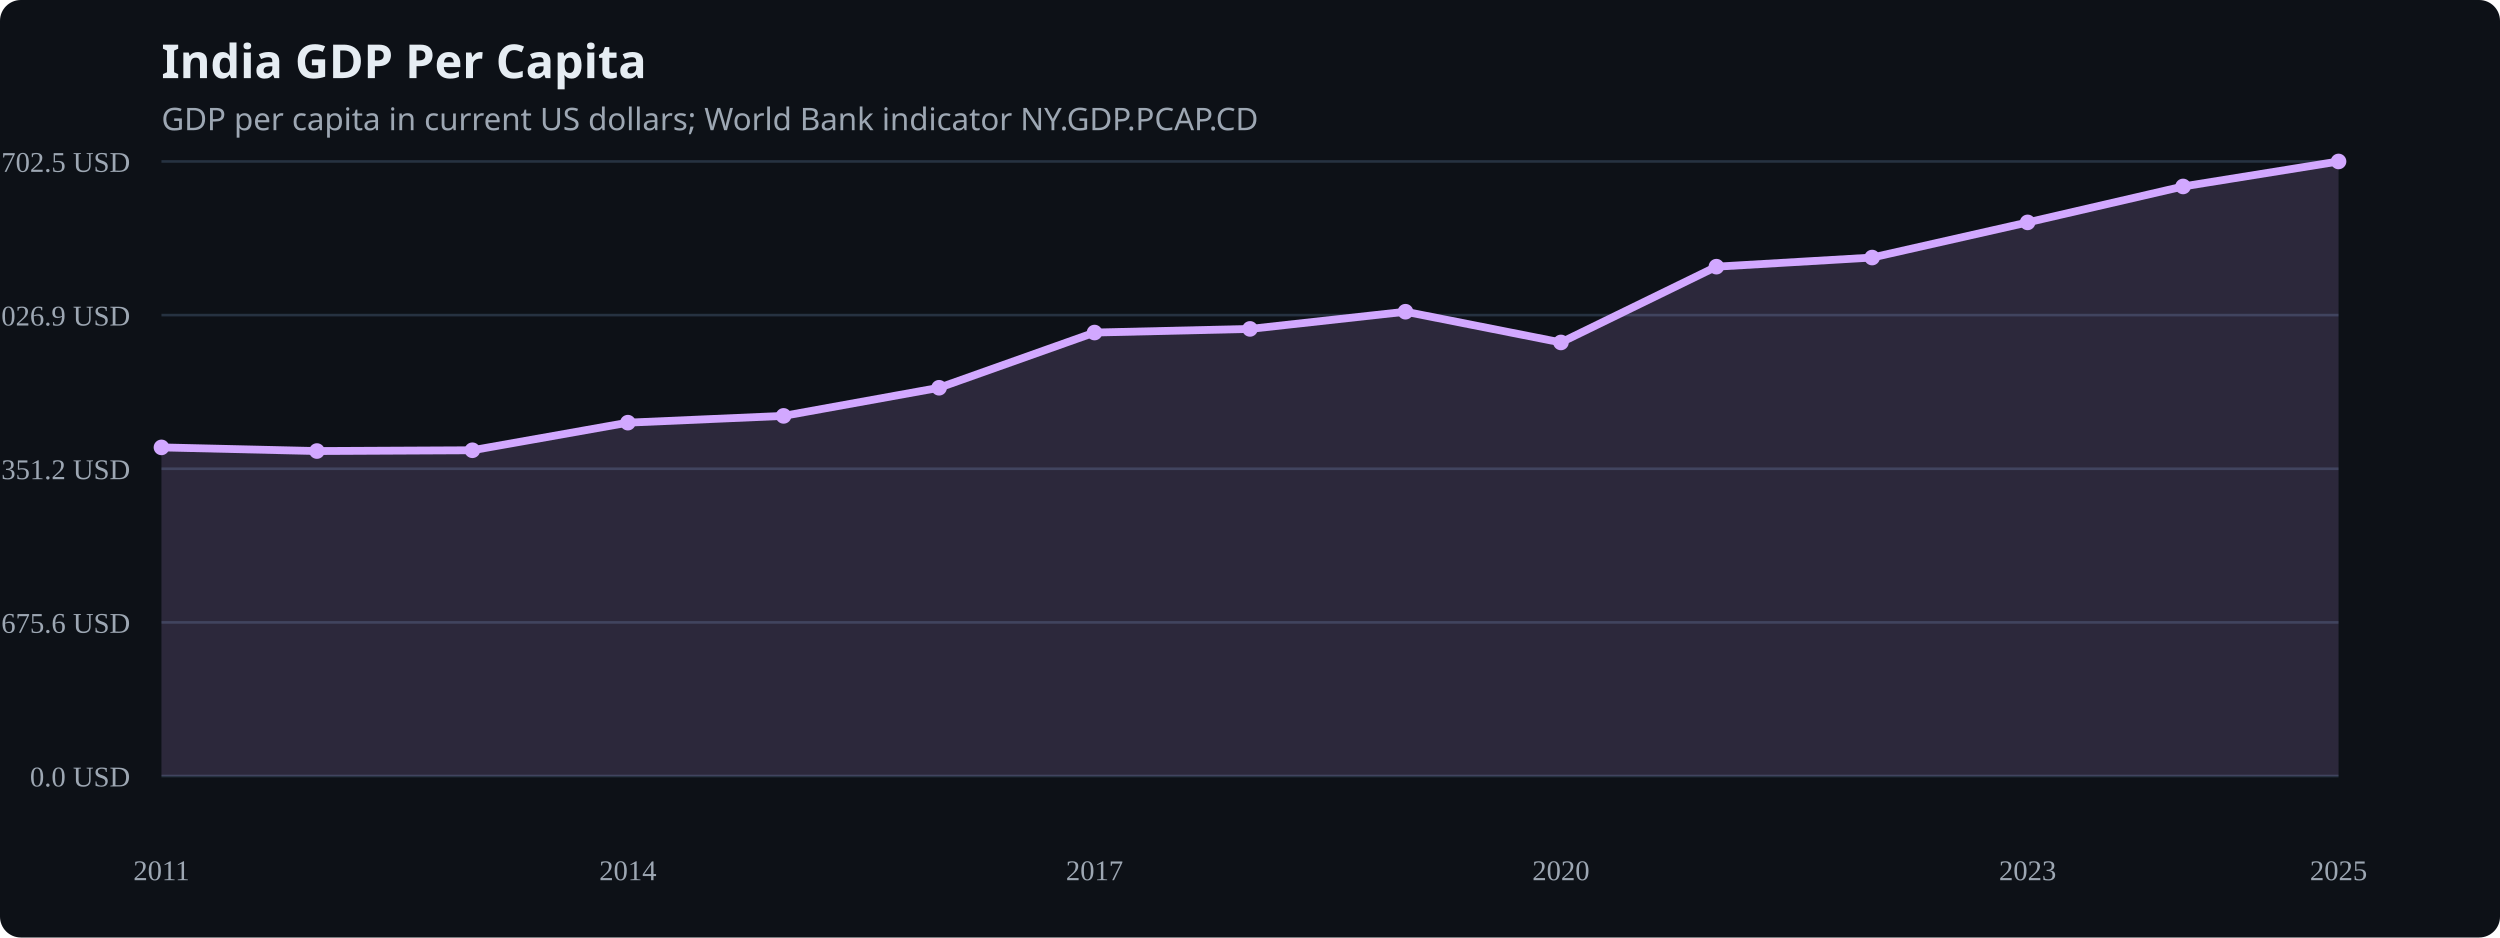
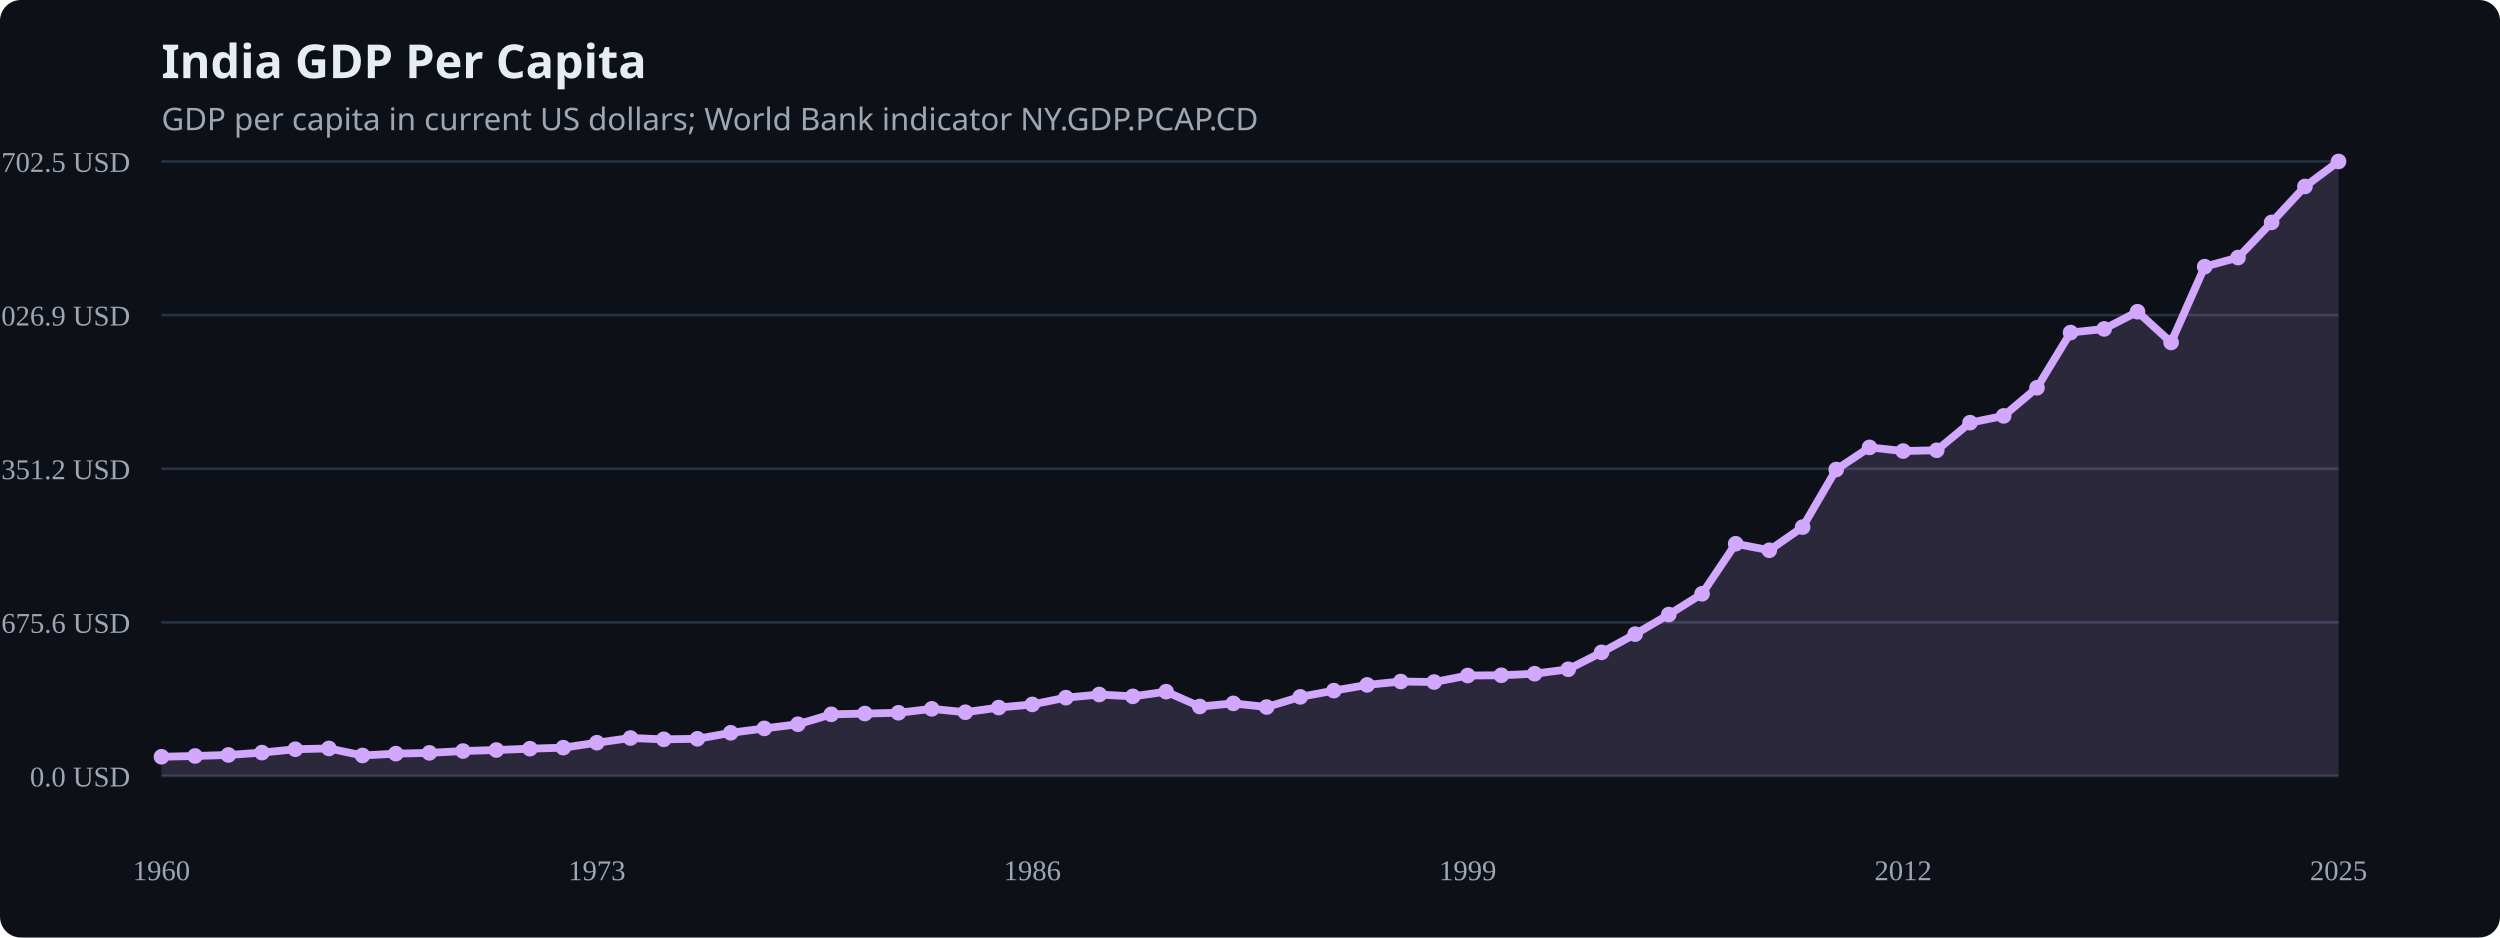
<svg xmlns="http://www.w3.org/2000/svg" width="960" height="360" viewBox="0 0 960 360" role="img" aria-label="India GDP Per Capita">
  <rect width="100%" height="100%" fill="#0d1117" rx="8" />
  <text x="62" y="30" fill="#e6edf3" font-size="18" font-family="system-ui, sans-serif" font-weight="700">India GDP Per Capita</text>
  <text x="62" y="50" fill="#9da7b3" font-size="12" font-family="system-ui, sans-serif">GDP per capita in current US dollars; World Bank indicator NY.GDP.PCAP.CD</text>
  <line x1="62" y1="62.0" x2="898" y2="62.0" stroke="#263241" stroke-width="1" />
  <text x="50" y="66.0" text-anchor="end" fill="#9da7b3" font-size="11">2702.5 USD</text>
  <line x1="62" y1="121.0" x2="898" y2="121.0" stroke="#263241" stroke-width="1" />
  <text x="50" y="125.0" text-anchor="end" fill="#9da7b3" font-size="11">2026.9 USD</text>
  <line x1="62" y1="180.0" x2="898" y2="180.0" stroke="#263241" stroke-width="1" />
  <text x="50" y="184.0" text-anchor="end" fill="#9da7b3" font-size="11">1351.2 USD</text>
  <line x1="62" y1="239.0" x2="898" y2="239.0" stroke="#263241" stroke-width="1" />
  <text x="50" y="243.0" text-anchor="end" fill="#9da7b3" font-size="11">675.6 USD</text>
  <line x1="62" y1="298.0" x2="898" y2="298.0" stroke="#263241" stroke-width="1" />
  <text x="50" y="302.0" text-anchor="end" fill="#9da7b3" font-size="11">0.0 USD</text>
-   <polygon points="62,298 62.0,171.8 121.7,173.2 181.4,172.9 241.1,162.3 300.9,159.7 360.6,148.9 420.3,127.7 480.0,126.3 539.7,119.7 599.4,131.5 659.1,102.4 718.9,98.9 778.6,85.4 838.3,71.6 898.0,62.0 898,298" fill="#d2a8ff" opacity="0.16" />
-   <polyline points="62.0,171.8 121.7,173.2 181.4,172.9 241.1,162.3 300.9,159.7 360.6,148.9 420.3,127.7 480.0,126.3 539.7,119.7 599.4,131.5 659.1,102.4 718.9,98.9 778.6,85.4 838.3,71.6 898.0,62.0" fill="none" stroke="#d2a8ff" stroke-width="3" stroke-linejoin="round" stroke-linecap="round" />
-   <circle cx="62.0" cy="171.8" r="3" fill="#d2a8ff" />
-   <circle cx="121.7" cy="173.2" r="3" fill="#d2a8ff" />
-   <circle cx="181.4" cy="172.9" r="3" fill="#d2a8ff" />
-   <circle cx="241.1" cy="162.3" r="3" fill="#d2a8ff" />
-   <circle cx="300.9" cy="159.7" r="3" fill="#d2a8ff" />
-   <circle cx="360.6" cy="148.9" r="3" fill="#d2a8ff" />
-   <circle cx="420.3" cy="127.7" r="3" fill="#d2a8ff" />
-   <circle cx="480.0" cy="126.3" r="3" fill="#d2a8ff" />
-   <circle cx="539.7" cy="119.7" r="3" fill="#d2a8ff" />
-   <circle cx="599.4" cy="131.5" r="3" fill="#d2a8ff" />
-   <circle cx="659.1" cy="102.4" r="3" fill="#d2a8ff" />
-   <circle cx="718.9" cy="98.9" r="3" fill="#d2a8ff" />
-   <circle cx="778.6" cy="85.4" r="3" fill="#d2a8ff" />
-   <circle cx="838.3" cy="71.6" r="3" fill="#d2a8ff" />
+   <polygon points="62,298 62.0,290.6 74.9,290.3 87.7,289.9 100.6,289.0 113.4,287.7 126.3,287.4 139.2,290.1 152.0,289.4 164.9,289.1 177.8,288.4 190.6,288.0 203.5,287.5 216.3,287.1 229.2,285.2 242.1,283.4 254.9,283.9 267.8,283.7 280.6,281.4 293.5,279.7 306.4,278.1 319.2,274.3 332.1,274.0 345.0,273.7 357.8,272.2 370.7,273.5 383.5,271.7 396.4,270.5 409.3,267.9 422.1,266.7 435.0,267.4 447.8,265.6 460.7,271.3 473.6,270.1 486.4,271.5 499.3,267.6 512.2,265.2 525.0,263.0 537.9,261.7 550.7,261.9 563.6,259.4 576.5,259.3 589.3,258.7 602.2,257.0 615.0,250.5 627.9,243.5 640.8,236.0 653.6,228.0 666.5,208.8 679.4,211.3 692.2,202.4 705.1,180.3 717.9,171.8 730.8,173.2 743.7,172.9 756.5,162.3 769.4,159.7 782.2,148.9 795.1,127.7 808.0,126.3 820.8,119.7 833.7,131.5 846.6,102.4 859.4,98.9 872.3,85.4 885.1,71.6 898.0,62.0 898,298" fill="#d2a8ff" opacity="0.16" />
+   <polyline points="62.0,290.6 74.9,290.3 87.7,289.9 100.6,289.0 113.4,287.7 126.3,287.4 139.2,290.1 152.0,289.4 164.9,289.1 177.8,288.4 190.6,288.0 203.5,287.5 216.3,287.1 229.2,285.2 242.1,283.4 254.9,283.9 267.8,283.7 280.6,281.4 293.5,279.7 306.4,278.1 319.2,274.3 332.1,274.0 345.0,273.7 357.8,272.2 370.7,273.5 383.5,271.7 396.4,270.5 409.3,267.9 422.1,266.7 435.0,267.4 447.8,265.6 460.7,271.3 473.6,270.1 486.4,271.5 499.3,267.6 512.2,265.2 525.0,263.0 537.9,261.7 550.7,261.9 563.6,259.4 576.5,259.3 589.3,258.7 602.2,257.0 615.0,250.5 627.9,243.5 640.8,236.0 653.6,228.0 666.5,208.8 679.4,211.3 692.2,202.4 705.1,180.3 717.9,171.8 730.8,173.2 743.7,172.9 756.5,162.3 769.4,159.7 782.2,148.9 795.1,127.7 808.0,126.3 820.8,119.7 833.7,131.5 846.6,102.4 859.4,98.9 872.3,85.4 885.1,71.6 898.0,62.0" fill="none" stroke="#d2a8ff" stroke-width="3" stroke-linejoin="round" stroke-linecap="round" />
+   <circle cx="62.0" cy="290.6" r="3" fill="#d2a8ff" />
+   <circle cx="74.9" cy="290.3" r="3" fill="#d2a8ff" />
+   <circle cx="87.7" cy="289.9" r="3" fill="#d2a8ff" />
+   <circle cx="100.6" cy="289.0" r="3" fill="#d2a8ff" />
+   <circle cx="113.4" cy="287.7" r="3" fill="#d2a8ff" />
+   <circle cx="126.3" cy="287.4" r="3" fill="#d2a8ff" />
+   <circle cx="139.2" cy="290.1" r="3" fill="#d2a8ff" />
+   <circle cx="152.0" cy="289.4" r="3" fill="#d2a8ff" />
+   <circle cx="164.9" cy="289.1" r="3" fill="#d2a8ff" />
+   <circle cx="177.8" cy="288.4" r="3" fill="#d2a8ff" />
+   <circle cx="190.6" cy="288.0" r="3" fill="#d2a8ff" />
+   <circle cx="203.5" cy="287.5" r="3" fill="#d2a8ff" />
+   <circle cx="216.3" cy="287.1" r="3" fill="#d2a8ff" />
+   <circle cx="229.2" cy="285.2" r="3" fill="#d2a8ff" />
+   <circle cx="242.1" cy="283.4" r="3" fill="#d2a8ff" />
+   <circle cx="254.9" cy="283.9" r="3" fill="#d2a8ff" />
+   <circle cx="267.8" cy="283.7" r="3" fill="#d2a8ff" />
+   <circle cx="280.6" cy="281.4" r="3" fill="#d2a8ff" />
+   <circle cx="293.5" cy="279.7" r="3" fill="#d2a8ff" />
+   <circle cx="306.4" cy="278.1" r="3" fill="#d2a8ff" />
+   <circle cx="319.2" cy="274.3" r="3" fill="#d2a8ff" />
+   <circle cx="332.1" cy="274.0" r="3" fill="#d2a8ff" />
+   <circle cx="345.0" cy="273.7" r="3" fill="#d2a8ff" />
+   <circle cx="357.8" cy="272.2" r="3" fill="#d2a8ff" />
+   <circle cx="370.7" cy="273.5" r="3" fill="#d2a8ff" />
+   <circle cx="383.5" cy="271.7" r="3" fill="#d2a8ff" />
+   <circle cx="396.4" cy="270.5" r="3" fill="#d2a8ff" />
+   <circle cx="409.3" cy="267.9" r="3" fill="#d2a8ff" />
+   <circle cx="422.1" cy="266.7" r="3" fill="#d2a8ff" />
+   <circle cx="435.0" cy="267.4" r="3" fill="#d2a8ff" />
+   <circle cx="447.8" cy="265.6" r="3" fill="#d2a8ff" />
+   <circle cx="460.7" cy="271.3" r="3" fill="#d2a8ff" />
+   <circle cx="473.6" cy="270.1" r="3" fill="#d2a8ff" />
+   <circle cx="486.4" cy="271.5" r="3" fill="#d2a8ff" />
+   <circle cx="499.3" cy="267.6" r="3" fill="#d2a8ff" />
+   <circle cx="512.2" cy="265.2" r="3" fill="#d2a8ff" />
+   <circle cx="525.0" cy="263.0" r="3" fill="#d2a8ff" />
+   <circle cx="537.9" cy="261.7" r="3" fill="#d2a8ff" />
+   <circle cx="550.7" cy="261.9" r="3" fill="#d2a8ff" />
+   <circle cx="563.6" cy="259.4" r="3" fill="#d2a8ff" />
+   <circle cx="576.5" cy="259.3" r="3" fill="#d2a8ff" />
+   <circle cx="589.3" cy="258.7" r="3" fill="#d2a8ff" />
+   <circle cx="602.2" cy="257.0" r="3" fill="#d2a8ff" />
+   <circle cx="615.0" cy="250.5" r="3" fill="#d2a8ff" />
+   <circle cx="627.9" cy="243.5" r="3" fill="#d2a8ff" />
+   <circle cx="640.8" cy="236.0" r="3" fill="#d2a8ff" />
+   <circle cx="653.6" cy="228.0" r="3" fill="#d2a8ff" />
+   <circle cx="666.5" cy="208.8" r="3" fill="#d2a8ff" />
+   <circle cx="679.4" cy="211.3" r="3" fill="#d2a8ff" />
+   <circle cx="692.2" cy="202.4" r="3" fill="#d2a8ff" />
+   <circle cx="705.1" cy="180.3" r="3" fill="#d2a8ff" />
+   <circle cx="717.9" cy="171.8" r="3" fill="#d2a8ff" />
+   <circle cx="730.8" cy="173.2" r="3" fill="#d2a8ff" />
+   <circle cx="743.7" cy="172.9" r="3" fill="#d2a8ff" />
+   <circle cx="756.5" cy="162.3" r="3" fill="#d2a8ff" />
+   <circle cx="769.4" cy="159.7" r="3" fill="#d2a8ff" />
+   <circle cx="782.2" cy="148.9" r="3" fill="#d2a8ff" />
+   <circle cx="795.1" cy="127.7" r="3" fill="#d2a8ff" />
+   <circle cx="808.0" cy="126.3" r="3" fill="#d2a8ff" />
+   <circle cx="820.8" cy="119.7" r="3" fill="#d2a8ff" />
+   <circle cx="833.7" cy="131.5" r="3" fill="#d2a8ff" />
+   <circle cx="846.6" cy="102.4" r="3" fill="#d2a8ff" />
+   <circle cx="859.4" cy="98.9" r="3" fill="#d2a8ff" />
+   <circle cx="872.3" cy="85.4" r="3" fill="#d2a8ff" />
+   <circle cx="885.1" cy="71.6" r="3" fill="#d2a8ff" />
  <circle cx="898.0" cy="62.0" r="3" fill="#d2a8ff" />
-   <text x="62.0" y="338" text-anchor="middle" fill="#9da7b3" font-size="11">2011</text>
-   <text x="241.1" y="338" text-anchor="middle" fill="#9da7b3" font-size="11">2014</text>
-   <text x="420.3" y="338" text-anchor="middle" fill="#9da7b3" font-size="11">2017</text>
-   <text x="599.4" y="338" text-anchor="middle" fill="#9da7b3" font-size="11">2020</text>
-   <text x="778.6" y="338" text-anchor="middle" fill="#9da7b3" font-size="11">2023</text>
+   <text x="62.0" y="338" text-anchor="middle" fill="#9da7b3" font-size="11">1960</text>
+   <text x="229.2" y="338" text-anchor="middle" fill="#9da7b3" font-size="11">1973</text>
+   <text x="396.4" y="338" text-anchor="middle" fill="#9da7b3" font-size="11">1986</text>
+   <text x="563.6" y="338" text-anchor="middle" fill="#9da7b3" font-size="11">1999</text>
+   <text x="730.8" y="338" text-anchor="middle" fill="#9da7b3" font-size="11">2012</text>
  <text x="898.0" y="338" text-anchor="middle" fill="#9da7b3" font-size="11">2025</text>
</svg>
